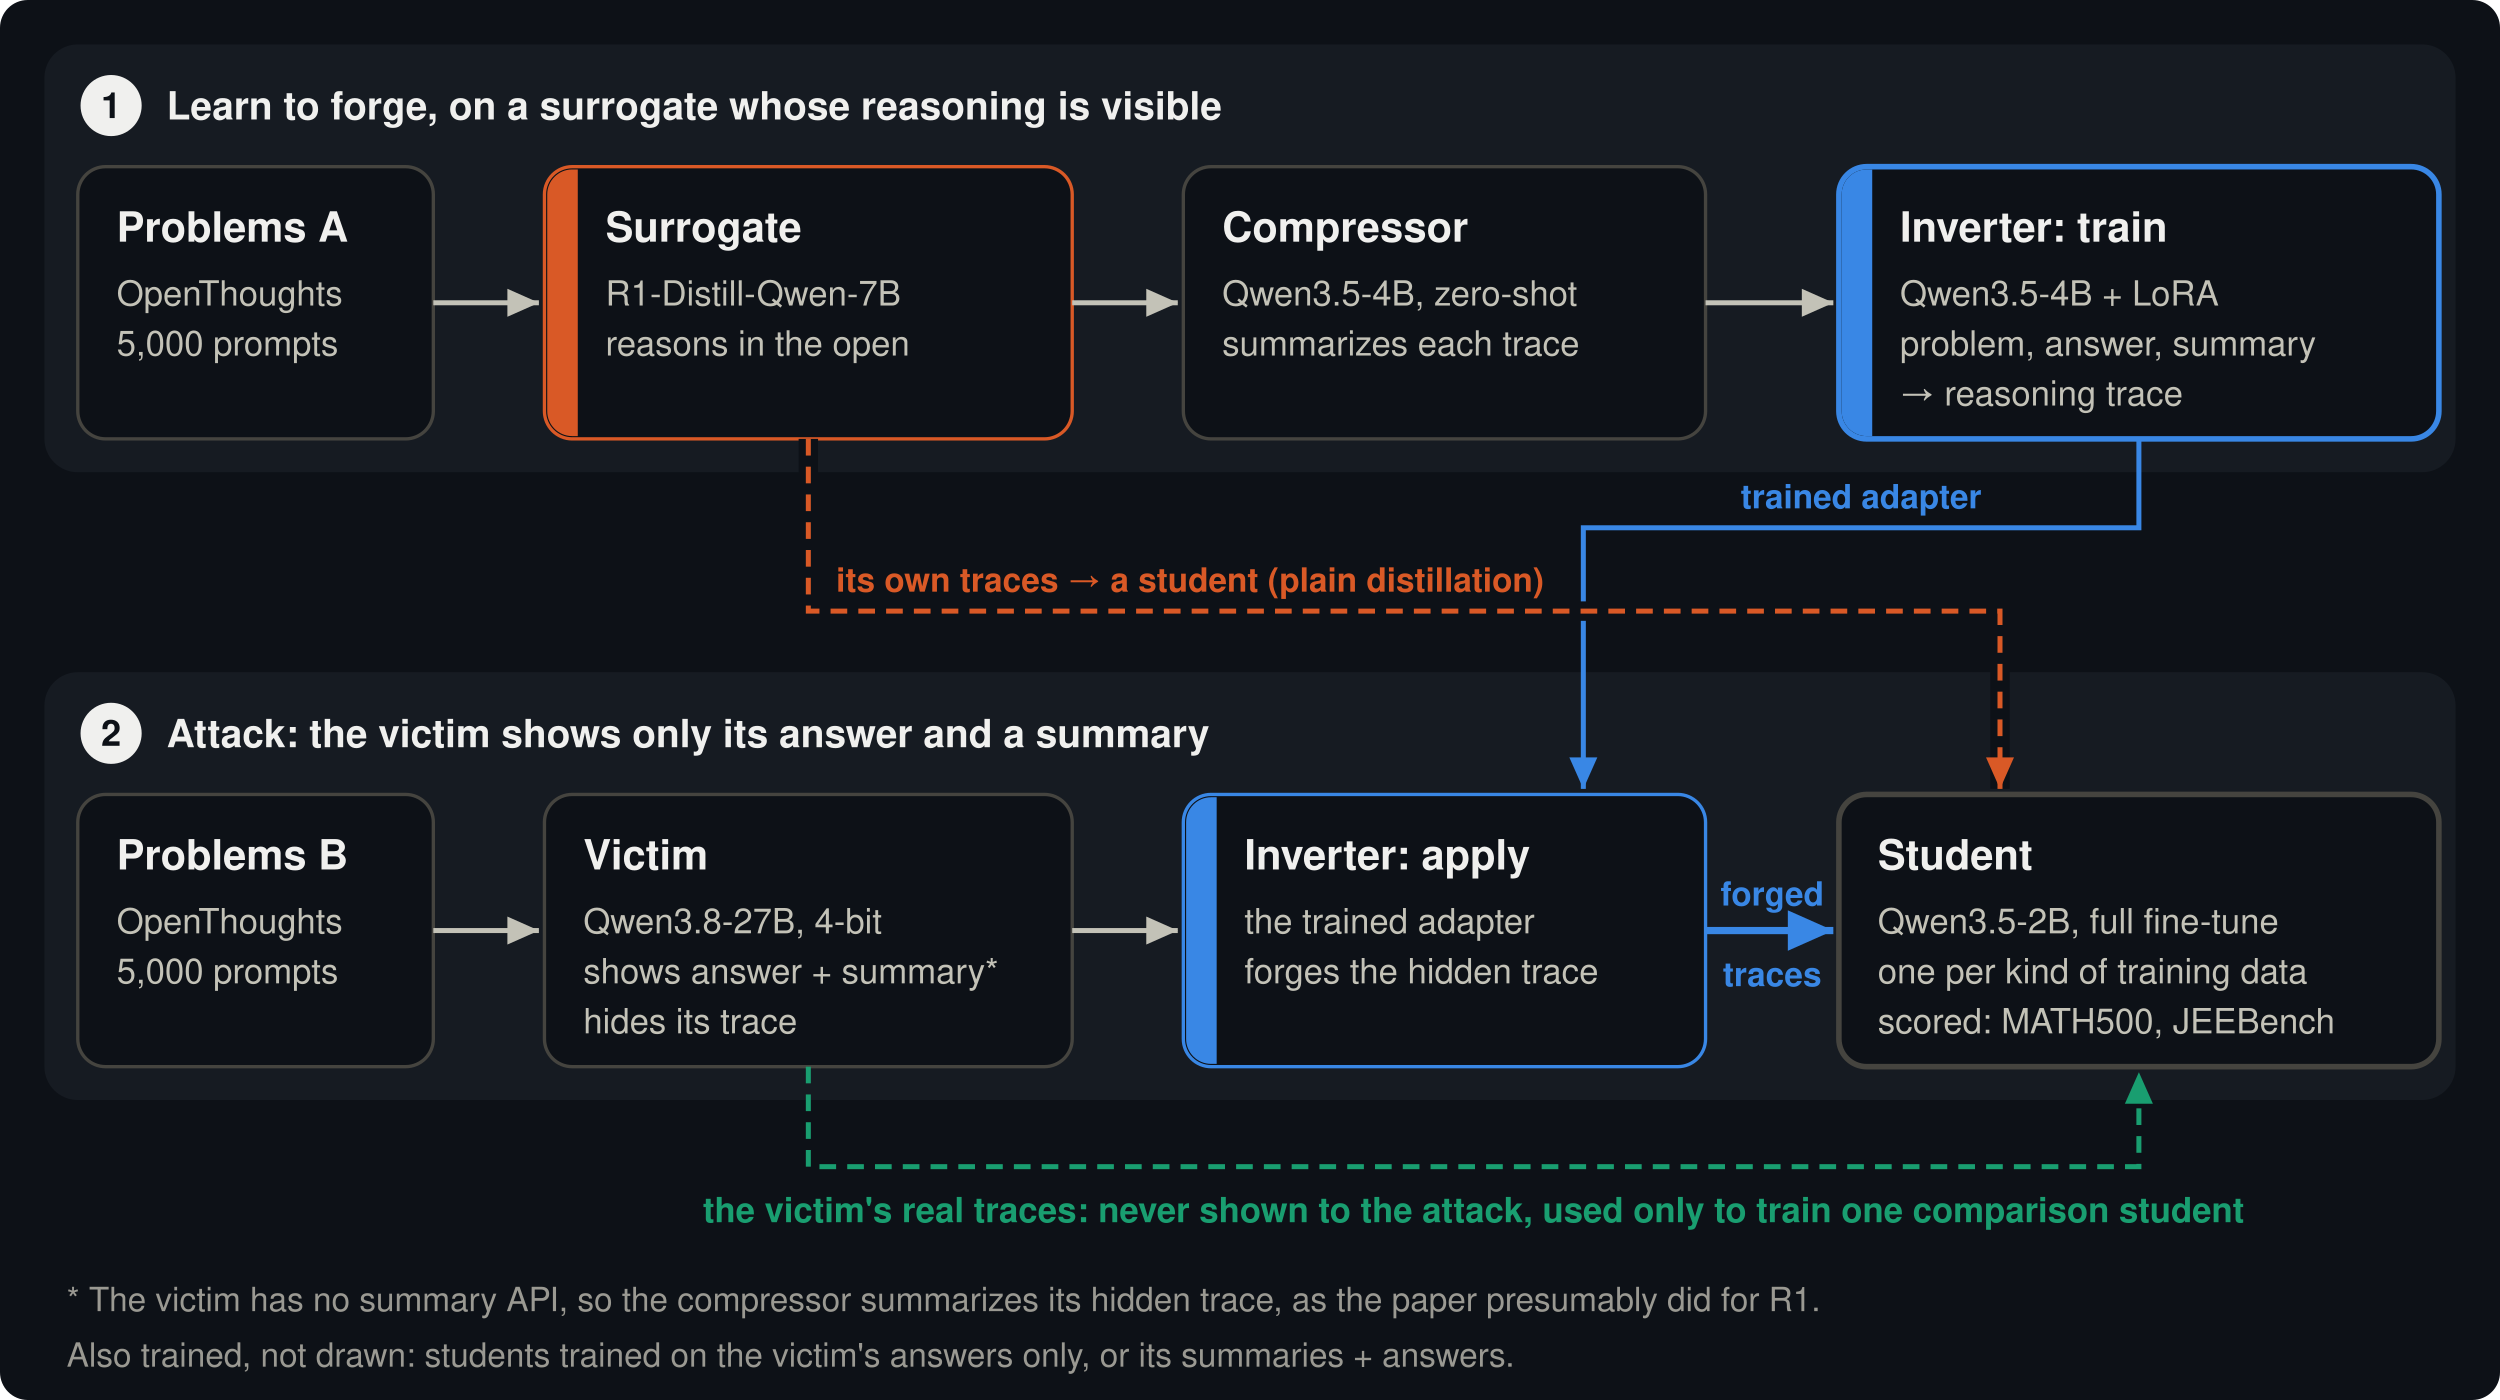
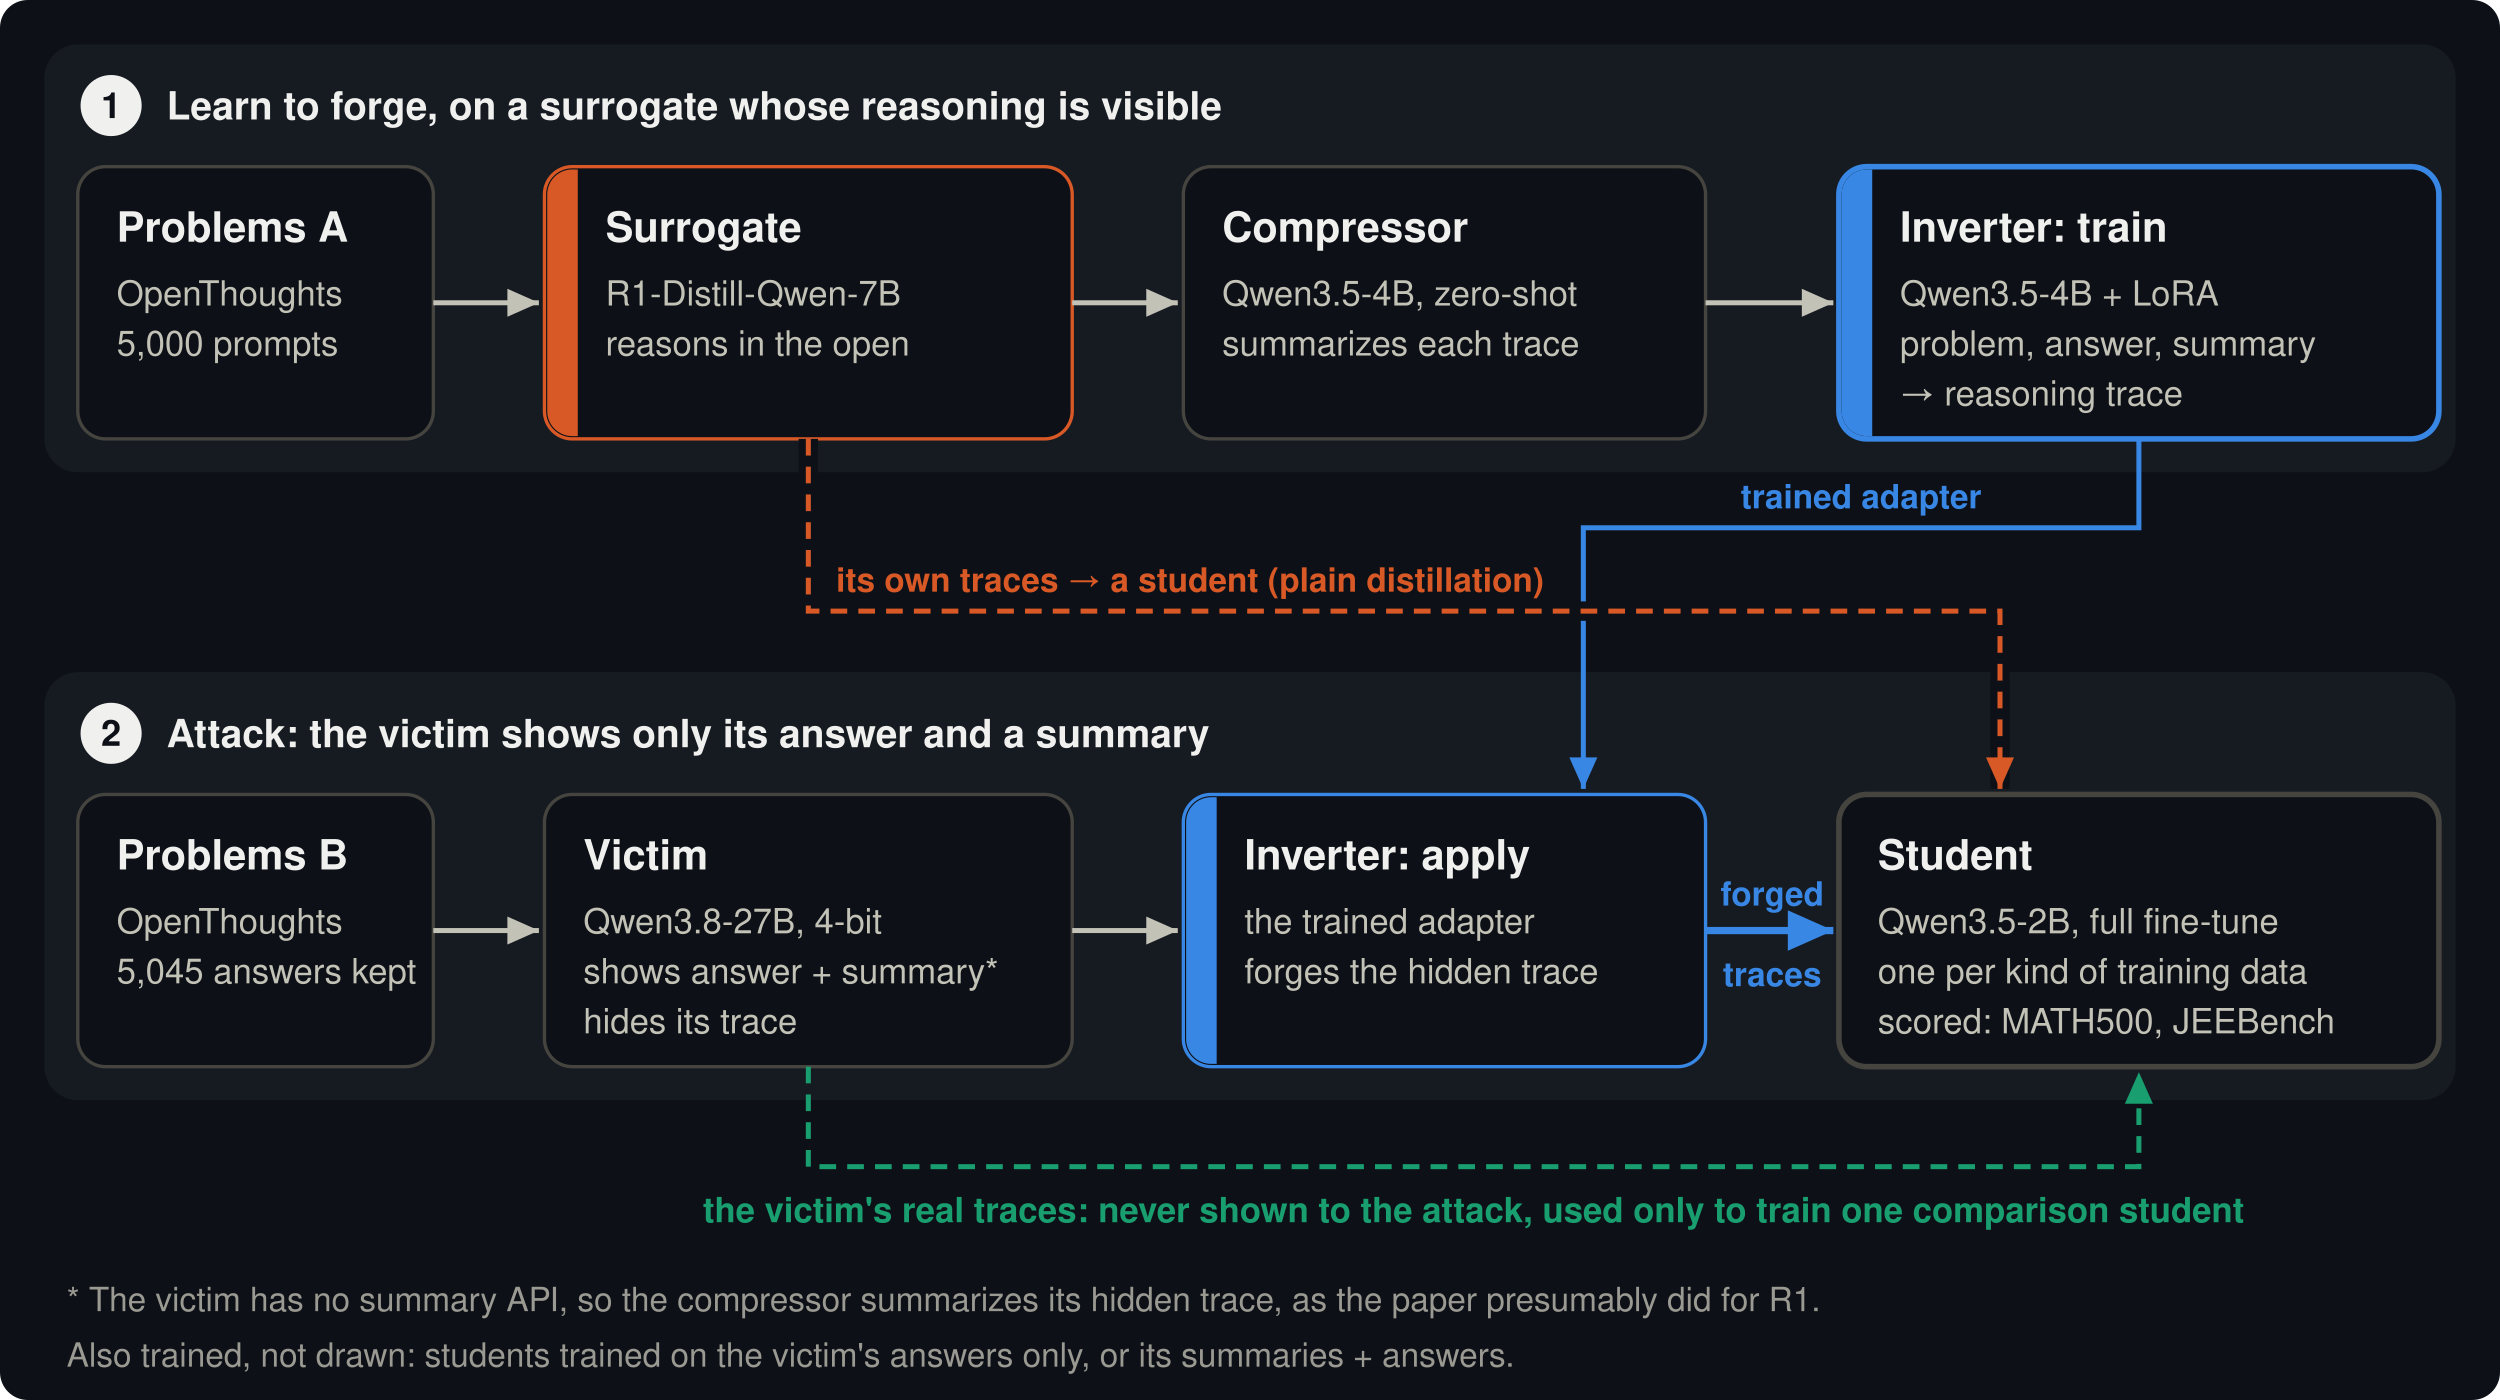
<svg xmlns="http://www.w3.org/2000/svg" width="900" height="504" viewBox="0 0 900 504" role="img" aria-label="Pipeline: surrogate, compressor, inverter, victim, student">
  <rect x="0.0" y="0.0" width="900.0" height="504.0" rx="10" fill="#0d1117" />
  <defs>
    <marker id="ah-ink" viewBox="0 0 10 10" refX="9" refY="5" markerWidth="7" markerHeight="7" orient="auto-start-reverse">
      <path d="M0,1 L9,5 L0,9 Z" fill="#c3c2b7" />
    </marker>
    <marker id="ah-forged" viewBox="0 0 10 10" refX="9" refY="5" markerWidth="7" markerHeight="7" orient="auto-start-reverse">
      <path d="M0,1 L9,5 L0,9 Z" fill="#3987e5" />
    </marker>
    <marker id="ah-oracle" viewBox="0 0 10 10" refX="9" refY="5" markerWidth="7" markerHeight="7" orient="auto-start-reverse">
      <path d="M0,1 L9,5 L0,9 Z" fill="#199e70" />
    </marker>
    <marker id="ah-distilled" viewBox="0 0 10 10" refX="9" refY="5" markerWidth="7" markerHeight="7" orient="auto-start-reverse">
      <path d="M0,1 L9,5 L0,9 Z" fill="#d95926" />
    </marker>
  </defs>
  <rect x="16.0" y="16.0" width="868.0" height="154.0" rx="12" fill="#161b22" />
  <circle cx="40" cy="38" r="11" fill="#f0f0ee" />
  <text x="40.0" y="42.5" font-family="system-ui, -apple-system, &quot;Segoe UI&quot;, Helvetica, Arial, sans-serif" font-size="13" fill="#0d1117" text-anchor="middle" font-weight="700" style="">1</text>
  <text x="60.0" y="43.0" font-family="system-ui, -apple-system, &quot;Segoe UI&quot;, Helvetica, Arial, sans-serif" font-size="14" fill="#f0f0ee" text-anchor="start" font-weight="600" style="">Learn to forge, on a surrogate whose reasoning is visible</text>
  <rect x="16.0" y="242.0" width="868.0" height="154.0" rx="12" fill="#161b22" />
  <circle cx="40" cy="264" r="11" fill="#f0f0ee" />
  <text x="40.0" y="268.5" font-family="system-ui, -apple-system, &quot;Segoe UI&quot;, Helvetica, Arial, sans-serif" font-size="13" fill="#0d1117" text-anchor="middle" font-weight="700" style="">2</text>
  <text x="60.0" y="269.0" font-family="system-ui, -apple-system, &quot;Segoe UI&quot;, Helvetica, Arial, sans-serif" font-size="14" fill="#f0f0ee" text-anchor="start" font-weight="600" style="">Attack: the victim shows only its answer and a summary</text>
  <rect x="28.0" y="60.0" width="128.0" height="98.0" rx="10" fill="#0d1117" stroke="#45443f" stroke-width="1.2" />
  <text x="42.0" y="87.0" font-family="system-ui, -apple-system, &quot;Segoe UI&quot;, Helvetica, Arial, sans-serif" font-size="15" fill="#f0f0ee" text-anchor="start" font-weight="700" style="">Problems A</text>
  <text x="42.0" y="110.0" font-family="system-ui, -apple-system, &quot;Segoe UI&quot;, Helvetica, Arial, sans-serif" font-size="12.5" fill="#c3c2b7" text-anchor="start" font-weight="normal" style="">OpenThoughts</text>
  <text x="42.0" y="128.0" font-family="system-ui, -apple-system, &quot;Segoe UI&quot;, Helvetica, Arial, sans-serif" font-size="12.5" fill="#c3c2b7" text-anchor="start" font-weight="normal" style="">5,000 prompts</text>
  <rect x="196.0" y="60.0" width="190.0" height="98.0" rx="10" fill="#0d1117" stroke="#d95926" stroke-width="1.2" />
  <path d="M197.0,70.0 a9,9 0 0 1 9,-9 H208.0 V157.0 H206.0 a9,9 0 0 1 -9,-9 Z" fill="#d95926" />
  <text x="218.0" y="87.0" font-family="system-ui, -apple-system, &quot;Segoe UI&quot;, Helvetica, Arial, sans-serif" font-size="15" fill="#f0f0ee" text-anchor="start" font-weight="700" style="">Surrogate</text>
  <text x="218.0" y="110.0" font-family="system-ui, -apple-system, &quot;Segoe UI&quot;, Helvetica, Arial, sans-serif" font-size="12.5" fill="#c3c2b7" text-anchor="start" font-weight="normal" style="">R1-Distill-Qwen-7B</text>
  <text x="218.0" y="128.0" font-family="system-ui, -apple-system, &quot;Segoe UI&quot;, Helvetica, Arial, sans-serif" font-size="12.5" fill="#c3c2b7" text-anchor="start" font-weight="normal" style="">reasons in the open</text>
  <rect x="426.0" y="60.0" width="188.0" height="98.0" rx="10" fill="#0d1117" stroke="#45443f" stroke-width="1.2" />
  <text x="440.0" y="87.0" font-family="system-ui, -apple-system, &quot;Segoe UI&quot;, Helvetica, Arial, sans-serif" font-size="15" fill="#f0f0ee" text-anchor="start" font-weight="700" style="">Compressor</text>
  <text x="440.0" y="110.0" font-family="system-ui, -apple-system, &quot;Segoe UI&quot;, Helvetica, Arial, sans-serif" font-size="12.5" fill="#c3c2b7" text-anchor="start" font-weight="normal" style="">Qwen3.5-4B, zero-shot</text>
  <text x="440.0" y="128.0" font-family="system-ui, -apple-system, &quot;Segoe UI&quot;, Helvetica, Arial, sans-serif" font-size="12.5" fill="#c3c2b7" text-anchor="start" font-weight="normal" style="">summarizes each trace</text>
  <rect x="662.0" y="60.0" width="216.0" height="98.0" rx="10" fill="#0d1117" stroke="#3987e5" stroke-width="2" />
  <path d="M663.0,70.0 a9,9 0 0 1 9,-9 H674.0 V157.0 H672.0 a9,9 0 0 1 -9,-9 Z" fill="#3987e5" />
  <text x="684.0" y="87.0" font-family="system-ui, -apple-system, &quot;Segoe UI&quot;, Helvetica, Arial, sans-serif" font-size="15" fill="#f0f0ee" text-anchor="start" font-weight="700" style="">Inverter: train</text>
  <text x="684.0" y="110.0" font-family="system-ui, -apple-system, &quot;Segoe UI&quot;, Helvetica, Arial, sans-serif" font-size="12.5" fill="#c3c2b7" text-anchor="start" font-weight="normal" style="">Qwen3.5-4B + LoRA</text>
  <text x="684.0" y="128.0" font-family="system-ui, -apple-system, &quot;Segoe UI&quot;, Helvetica, Arial, sans-serif" font-size="12.5" fill="#c3c2b7" text-anchor="start" font-weight="normal" style="">problem, answer, summary</text>
  <text x="684.0" y="146.0" font-family="system-ui, -apple-system, &quot;Segoe UI&quot;, Helvetica, Arial, sans-serif" font-size="12.5" fill="#c3c2b7" text-anchor="start" font-weight="normal" style="">→ reasoning trace</text>
  <line x1="156.0" y1="109.0" x2="194.0" y2="109.0" stroke="#c3c2b7" stroke-width="1.8" marker-end="url(#ah-ink)" />
  <line x1="386.0" y1="109.0" x2="424.0" y2="109.0" stroke="#c3c2b7" stroke-width="1.8" marker-end="url(#ah-ink)" />
  <line x1="614.0" y1="109.0" x2="660.0" y2="109.0" stroke="#c3c2b7" stroke-width="1.8" marker-end="url(#ah-ink)" />
  <rect x="28.0" y="286.0" width="128.0" height="98.0" rx="10" fill="#0d1117" stroke="#45443f" stroke-width="1.2" />
  <text x="42.0" y="313.0" font-family="system-ui, -apple-system, &quot;Segoe UI&quot;, Helvetica, Arial, sans-serif" font-size="15" fill="#f0f0ee" text-anchor="start" font-weight="700" style="">Problems B</text>
  <text x="42.0" y="336.0" font-family="system-ui, -apple-system, &quot;Segoe UI&quot;, Helvetica, Arial, sans-serif" font-size="12.5" fill="#c3c2b7" text-anchor="start" font-weight="normal" style="">OpenThoughts</text>
-   <text x="42.0" y="354.0" font-family="system-ui, -apple-system, &quot;Segoe UI&quot;, Helvetica, Arial, sans-serif" font-size="12.5" fill="#c3c2b7" text-anchor="start" font-weight="normal" style="">5,000 prompts</text>
+   <text x="42.0" y="354.0" font-family="system-ui, -apple-system, &quot;Segoe UI&quot;, Helvetica, Arial, sans-serif" font-size="12.5" fill="#c3c2b7" text-anchor="start" font-weight="normal" style="">5,045 answers kept</text>
  <rect x="196.0" y="286.0" width="190.0" height="98.0" rx="10" fill="#0d1117" stroke="#45443f" stroke-width="1.2" />
  <text x="210.0" y="313.0" font-family="system-ui, -apple-system, &quot;Segoe UI&quot;, Helvetica, Arial, sans-serif" font-size="15" fill="#f0f0ee" text-anchor="start" font-weight="700" style="">Victim</text>
  <text x="210.0" y="336.0" font-family="system-ui, -apple-system, &quot;Segoe UI&quot;, Helvetica, Arial, sans-serif" font-size="12.5" fill="#c3c2b7" text-anchor="start" font-weight="normal" style="">Qwen3.8-27B, 4-bit</text>
  <text x="210.0" y="354.0" font-family="system-ui, -apple-system, &quot;Segoe UI&quot;, Helvetica, Arial, sans-serif" font-size="12.5" fill="#c3c2b7" text-anchor="start" font-weight="normal" style="">shows answer + summary*</text>
  <text x="210.0" y="372.0" font-family="system-ui, -apple-system, &quot;Segoe UI&quot;, Helvetica, Arial, sans-serif" font-size="12.5" fill="#c3c2b7" text-anchor="start" font-weight="normal" style="">hides its trace</text>
  <rect x="426.0" y="286.0" width="188.0" height="98.0" rx="10" fill="#0d1117" stroke="#3987e5" stroke-width="1.2" />
  <path d="M427.0,296.0 a9,9 0 0 1 9,-9 H438.0 V383.0 H436.0 a9,9 0 0 1 -9,-9 Z" fill="#3987e5" />
  <text x="448.0" y="313.0" font-family="system-ui, -apple-system, &quot;Segoe UI&quot;, Helvetica, Arial, sans-serif" font-size="15" fill="#f0f0ee" text-anchor="start" font-weight="700" style="">Inverter: apply</text>
  <text x="448.0" y="336.0" font-family="system-ui, -apple-system, &quot;Segoe UI&quot;, Helvetica, Arial, sans-serif" font-size="12.5" fill="#c3c2b7" text-anchor="start" font-weight="normal" style="">the trained adapter</text>
  <text x="448.0" y="354.0" font-family="system-ui, -apple-system, &quot;Segoe UI&quot;, Helvetica, Arial, sans-serif" font-size="12.5" fill="#c3c2b7" text-anchor="start" font-weight="normal" style="">forges the hidden trace</text>
  <rect x="662.0" y="286.0" width="216.0" height="98.0" rx="10" fill="#0d1117" stroke="#45443f" stroke-width="2" />
  <text x="676.0" y="313.0" font-family="system-ui, -apple-system, &quot;Segoe UI&quot;, Helvetica, Arial, sans-serif" font-size="15" fill="#f0f0ee" text-anchor="start" font-weight="700" style="">Student</text>
  <text x="676.0" y="336.0" font-family="system-ui, -apple-system, &quot;Segoe UI&quot;, Helvetica, Arial, sans-serif" font-size="12.5" fill="#c3c2b7" text-anchor="start" font-weight="normal" style="">Qwen3.5-2B, full fine-tune</text>
  <text x="676.0" y="354.0" font-family="system-ui, -apple-system, &quot;Segoe UI&quot;, Helvetica, Arial, sans-serif" font-size="12.5" fill="#c3c2b7" text-anchor="start" font-weight="normal" style="">one per kind of training data</text>
  <text x="676.0" y="372.0" font-family="system-ui, -apple-system, &quot;Segoe UI&quot;, Helvetica, Arial, sans-serif" font-size="12.5" fill="#c3c2b7" text-anchor="start" font-weight="normal" style="">scored: MATH500, JEEBench</text>
  <line x1="156.0" y1="335.0" x2="194.0" y2="335.0" stroke="#c3c2b7" stroke-width="1.8" marker-end="url(#ah-ink)" />
  <line x1="386.0" y1="335.0" x2="424.0" y2="335.0" stroke="#c3c2b7" stroke-width="1.8" marker-end="url(#ah-ink)" />
  <line x1="614.0" y1="335.0" x2="660.0" y2="335.0" stroke="#3987e5" stroke-width="2.6" marker-end="url(#ah-forged)" />
  <text x="638.0" y="326.0" font-family="system-ui, -apple-system, &quot;Segoe UI&quot;, Helvetica, Arial, sans-serif" font-size="12" fill="#3987e5" text-anchor="middle" font-weight="700" style="">forged</text>
  <text x="638.0" y="355.0" font-family="system-ui, -apple-system, &quot;Segoe UI&quot;, Helvetica, Arial, sans-serif" font-size="12" fill="#3987e5" text-anchor="middle" font-weight="700" style="">traces</text>
  <path d="M770.0,158 V190 H570 V284" fill="none" stroke="#3987e5" stroke-width="1.8" marker-end="url(#ah-forged)" />
  <text x="670.0" y="183.0" font-family="system-ui, -apple-system, &quot;Segoe UI&quot;, Helvetica, Arial, sans-serif" font-size="12" fill="#3987e5" text-anchor="middle" font-weight="700" style="" paint-order="stroke" stroke="#0d1117" stroke-width="3" stroke-linejoin="round">trained adapter</text>
  <path d="M291.0,158 V220 H720 V284" fill="none" stroke="#0d1117" stroke-width="7" />
  <path d="M291.0,158 V220 H720 V284" fill="none" stroke="#d95926" stroke-width="1.8" stroke-dasharray="6 4" marker-end="url(#ah-distilled)" />
  <text x="301.0" y="213.0" font-family="system-ui, -apple-system, &quot;Segoe UI&quot;, Helvetica, Arial, sans-serif" font-size="12" fill="#d95926" text-anchor="start" font-weight="700" style="" paint-order="stroke" stroke="#0d1117" stroke-width="3" stroke-linejoin="round">its own traces → a student (plain distillation)</text>
  <path d="M291.0,384 V420 H770.0 V386" fill="none" stroke="#199e70" stroke-width="1.8" stroke-dasharray="6 4" marker-end="url(#ah-oracle)" />
  <text x="530.5" y="440.0" font-family="system-ui, -apple-system, &quot;Segoe UI&quot;, Helvetica, Arial, sans-serif" font-size="12.5" fill="#199e70" text-anchor="middle" font-weight="700" style="">the victim's real traces: never shown to the attack, used only to train one comparison student</text>
  <text x="24.0" y="472.0" font-family="system-ui, -apple-system, &quot;Segoe UI&quot;, Helvetica, Arial, sans-serif" font-size="12" fill="#9a9992" text-anchor="start" font-weight="normal" style="">* The victim has no summary API, so the compressor summarizes its hidden trace, as the paper presumably did for R1.</text>
  <text x="24.0" y="492.0" font-family="system-ui, -apple-system, &quot;Segoe UI&quot;, Helvetica, Arial, sans-serif" font-size="12" fill="#9a9992" text-anchor="start" font-weight="normal" style="">Also trained, not drawn: students trained on the victim's answers only, or its summaries + answers.</text>
</svg>
